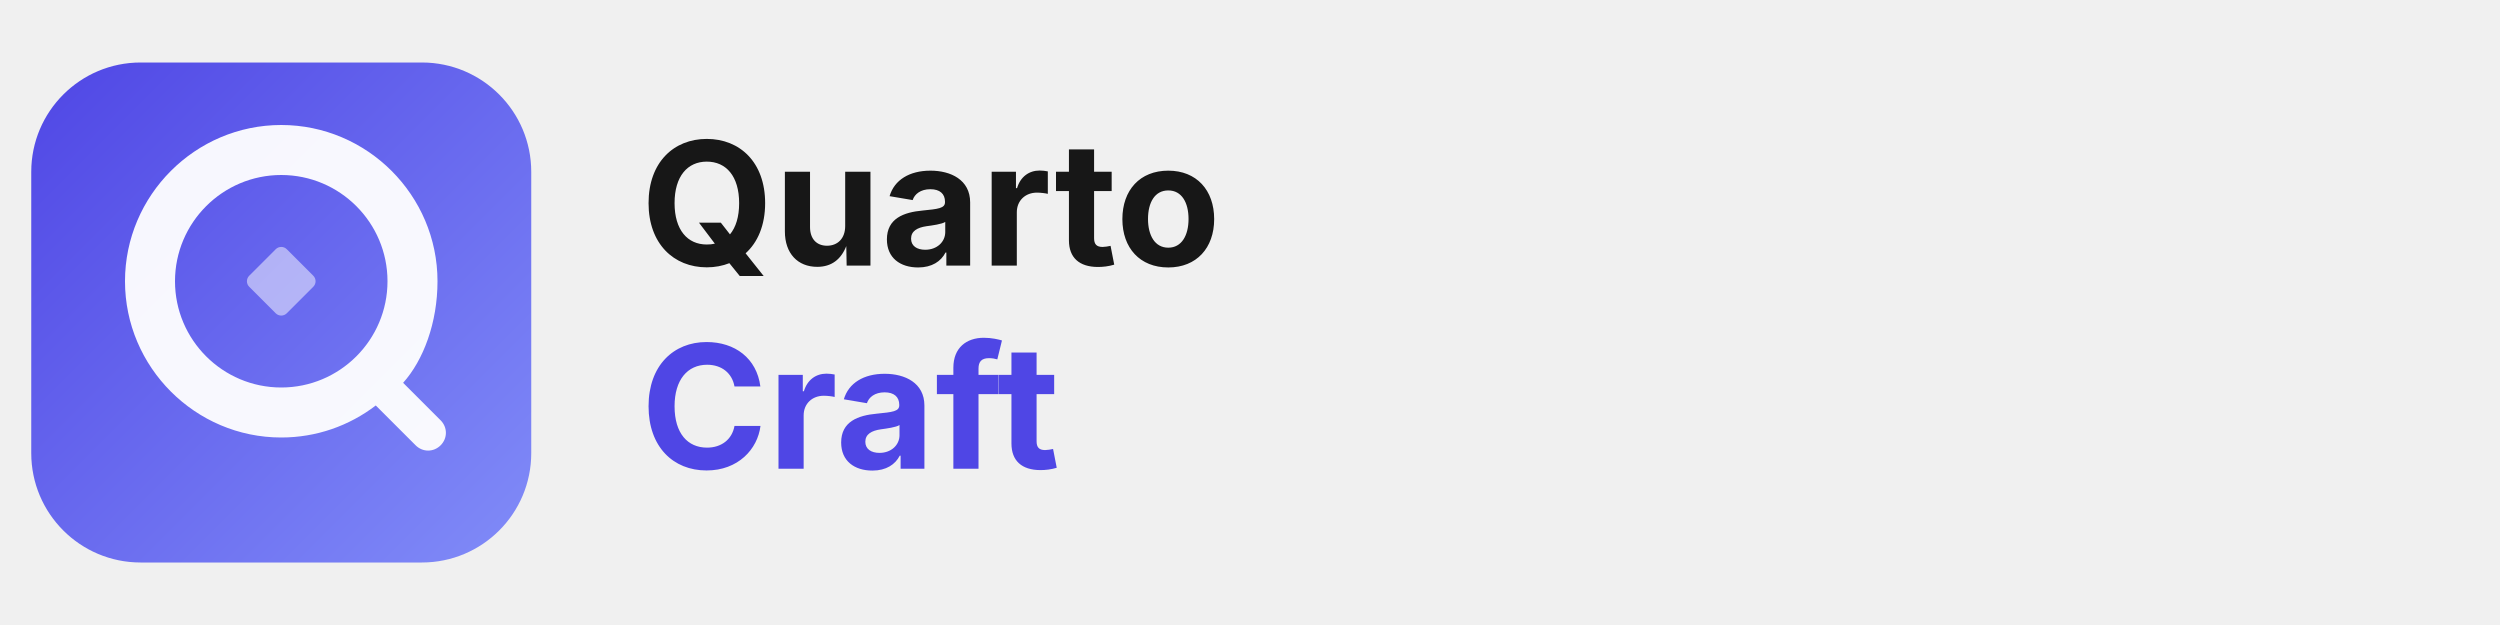
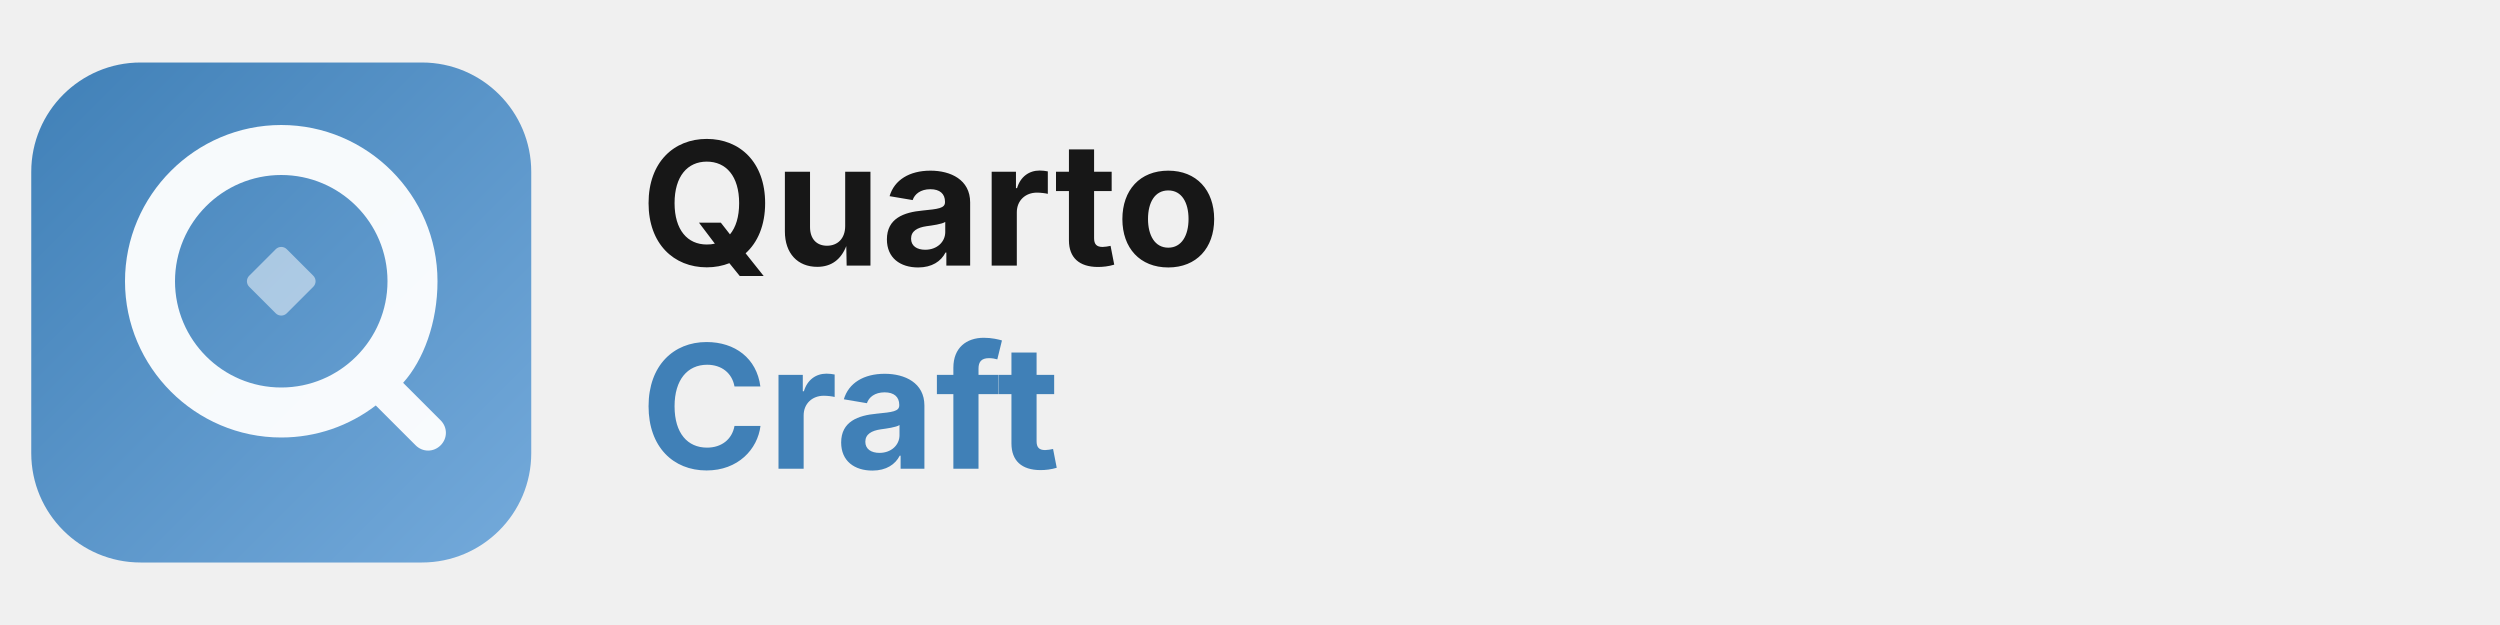
<svg xmlns="http://www.w3.org/2000/svg" viewBox="0 0 320 80" width="320" height="80">
  <defs>
    <linearGradient id="icon-bg" x1="0%" y1="0%" x2="100%" y2="100%">
-       <stop offset="0%" style="stop-color:#4F46E5" />
-       <stop offset="100%" style="stop-color:#818CF8" />
+       <stop offset="0%" style="stop-color:#4080B7" />
+       <stop offset="100%" style="stop-color:#74AADB" />
    </linearGradient>
  </defs>
  <rect x="4" y="8" width="64" height="64" rx="14" fill="url(#icon-bg)" />
  <path d="M36 16c-11 0-20 9-20 20s9 20 20 20c4.5 0 8.7-1.5 12.1-4.1l5.1 5.1c.9.9 2.3.9 3.2 0s.9-2.3 0-3.2l-4.8-4.8C54.2 46.1 56 41.3 56 36c0-11-9-20-20-20zm0 6.4c7.5 0 13.6 6.1 13.6 13.6S43.5 49.6 36 49.6 22.4 43.5 22.4 36 28.5 22.4 36 22.4z" fill="white" opacity="0.95" />
  <rect x="32.6" y="32.6" width="6.8" height="6.8" rx="1" fill="white" opacity="0.5" transform="rotate(45 36 36)" />
  <text x="82" y="34" font-family="system-ui, -apple-system, sans-serif" font-size="22" font-weight="700" fill="#171717">Quarto</text>
-   <text x="82" y="60" font-family="system-ui, -apple-system, sans-serif" font-size="22" font-weight="700" fill="#4F46E5">Craft</text>
+   <text x="82" y="60" font-family="system-ui, -apple-system, sans-serif" font-size="22" font-weight="700" fill="#4080B7">Craft</text>
</svg>
